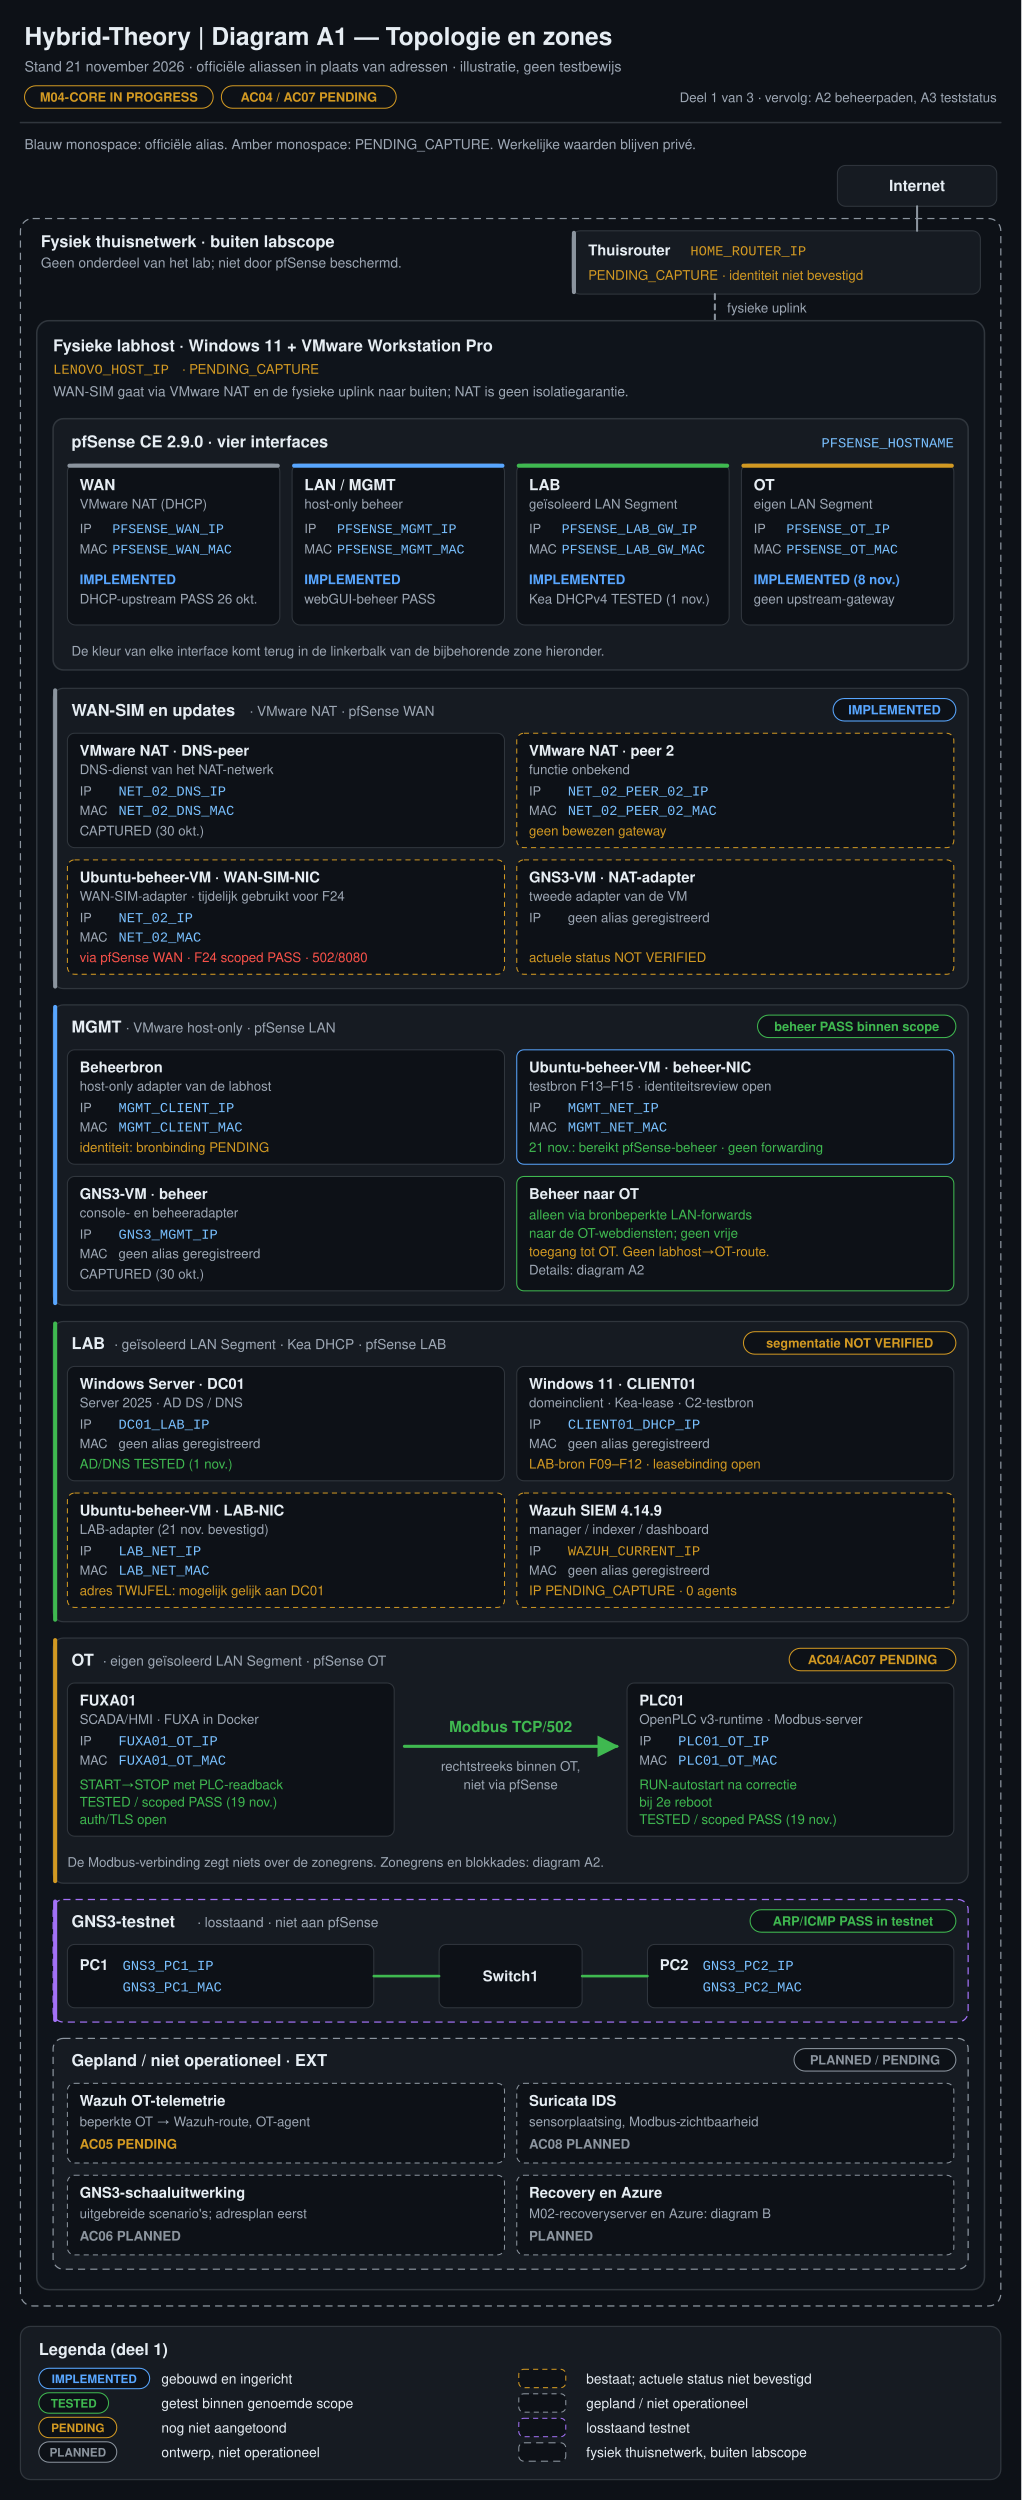
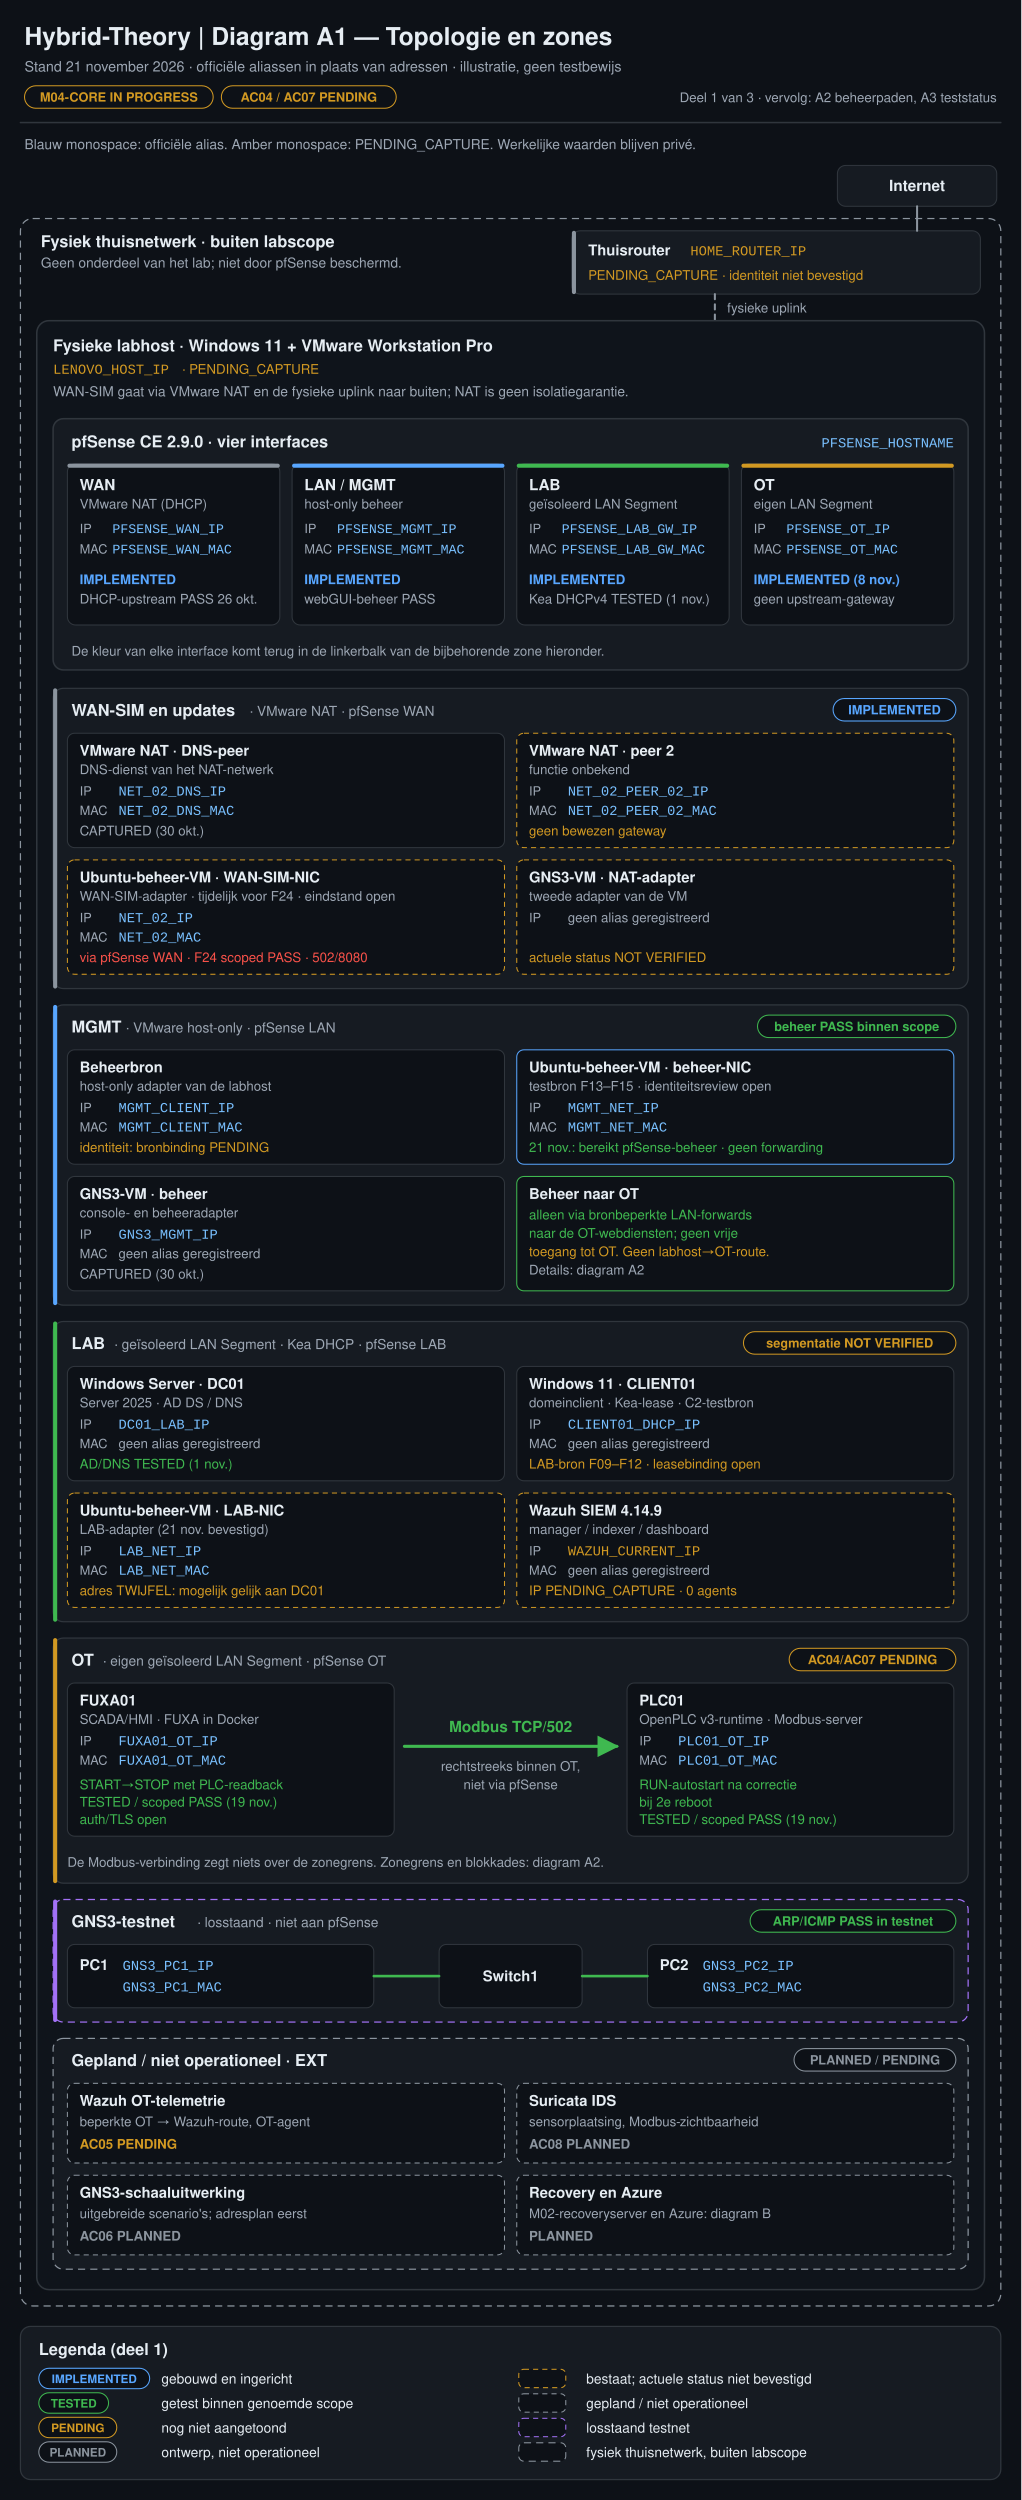
<svg xmlns="http://www.w3.org/2000/svg" width="1000" height="2448" viewBox="0 0 1000 2448" role="img" aria-labelledby="t d">
  <defs>
    <marker id="ah-g" viewBox="0 0 10 10" refX="9" refY="5" markerWidth="7" markerHeight="7" orient="auto-start-reverse">
      <path d="M0 0L10 5L0 10z" fill="#3fb950" />
    </marker>
    <marker id="ah-r" viewBox="0 0 10 10" refX="9" refY="5" markerWidth="7" markerHeight="7" orient="auto-start-reverse">
      <path d="M0 0L10 5L0 10z" fill="#f85149" />
    </marker>
    <marker id="ah-a" viewBox="0 0 10 10" refX="9" refY="5" markerWidth="7" markerHeight="7" orient="auto-start-reverse">
      <path d="M0 0L10 5L0 10z" fill="#d29922" />
    </marker>
    <marker id="ah-x" viewBox="0 0 10 10" refX="9" refY="5" markerWidth="7" markerHeight="7" orient="auto-start-reverse">
      <path d="M0 0L10 5L0 10z" fill="#8b949e" />
    </marker>
  </defs>
  <rect x="0" y="0" width="1000" height="2448" rx="0" fill="#0d1117" stroke="none" stroke-width="0" />
  <g id="kop">
    <text x="24" y="44" font-family="-apple-system,BlinkMacSystemFont,Segoe UI,Helvetica,Arial,sans-serif" font-size="24" font-weight="700" fill="#e6edf3" text-anchor="start">Hybrid-Theory  |  Diagram A1 — Topologie en zones</text>
    <text x="24" y="70" font-family="-apple-system,BlinkMacSystemFont,Segoe UI,Helvetica,Arial,sans-serif" font-size="14" font-weight="400" fill="#9da7b4" text-anchor="start">Stand 21 november 2026 · officiële aliassen in plaats van adressen · illustratie, geen testbewijs</text>
    <rect x="24" y="84" width="184.75" height="22" rx="11" fill="#0d1117" stroke="#d29922" stroke-width="1" />
    <text x="116.4" y="99.5" font-family="-apple-system,BlinkMacSystemFont,Segoe UI,Helvetica,Arial,sans-serif" font-size="12.5" font-weight="600" fill="#d29922" text-anchor="middle">M04-CORE IN PROGRESS</text>
    <rect x="216.75" y="84" width="171.25" height="22" rx="11" fill="#0d1117" stroke="#d29922" stroke-width="1" />
    <text x="302.4" y="99.5" font-family="-apple-system,BlinkMacSystemFont,Segoe UI,Helvetica,Arial,sans-serif" font-size="12.5" font-weight="600" fill="#d29922" text-anchor="middle">AC04 / AC07 PENDING</text>
    <text x="976" y="100" font-family="-apple-system,BlinkMacSystemFont,Segoe UI,Helvetica,Arial,sans-serif" font-size="13" font-weight="400" fill="#9da7b4" text-anchor="end">Deel 1 van 3 · vervolg: A2 beheerpaden, A3 teststatus</text>
    <path d="M20 120 L980 120" fill="none" stroke="#30363d" stroke-width="1.5" stroke-linecap="round" stroke-linejoin="round" />
  </g>
  <text x="24" y="146" font-family="-apple-system,BlinkMacSystemFont,Segoe UI,Helvetica,Arial,sans-serif" font-size="13.5" font-weight="400" fill="#9da7b4" text-anchor="start">Blauw monospace: officiële alias. Amber monospace: PENDING_CAPTURE. Werkelijke waarden blijven privé.</text>
  <rect x="820" y="162" width="156" height="40" rx="8" fill="#161b22" stroke="#30363d" stroke-width="1" />
  <text x="898" y="187" font-family="-apple-system,BlinkMacSystemFont,Segoe UI,Helvetica,Arial,sans-serif" font-size="15" font-weight="600" fill="#e6edf3" text-anchor="middle">Internet</text>
  <g id="thuisnetwerk">
    <text x="40" y="242" font-family="-apple-system,BlinkMacSystemFont,Segoe UI,Helvetica,Arial,sans-serif" font-size="16" font-weight="700" fill="#e6edf3" text-anchor="start">Fysiek thuisnetwerk · buiten labscope</text>
    <text x="40" y="262" font-family="-apple-system,BlinkMacSystemFont,Segoe UI,Helvetica,Arial,sans-serif" font-size="13.5" font-weight="400" fill="#9da7b4" text-anchor="start">Geen onderdeel van het lab; niet door pfSense beschermd.</text>
    <rect x="560" y="226" width="400" height="62" rx="8" fill="#161b22" stroke="#30363d" stroke-width="1" />
    <rect x="560" y="226" width="4" height="62" rx="2" fill="#8b949e" />
    <text x="576" y="250" font-family="-apple-system,BlinkMacSystemFont,Segoe UI,Helvetica,Arial,sans-serif" font-size="14.5" font-weight="700" fill="#e6edf3" text-anchor="start">Thuisrouter</text>
    <text x="676" y="250" font-family="ui-monospace,SFMono-Regular,Menlo,Consolas,Liberation Mono,monospace" font-size="13.5" font-weight="400" fill="#d29922" text-anchor="start">HOME_ROUTER_IP</text>
    <text x="576" y="274" font-family="-apple-system,BlinkMacSystemFont,Segoe UI,Helvetica,Arial,sans-serif" font-size="13" font-weight="400" fill="#d29922" text-anchor="start">PENDING_CAPTURE · identiteit niet bevestigd</text>
    <path d="M898 202 L898 226" fill="none" stroke="#8b949e" stroke-width="2" stroke-linecap="round" stroke-linejoin="round" />
  </g>
  <path d="M700 288 L700 314" fill="none" stroke="#8b949e" stroke-width="2" stroke-linecap="round" stroke-linejoin="round" stroke-dasharray="5 5" />
  <text x="712" y="306" font-family="-apple-system,BlinkMacSystemFont,Segoe UI,Helvetica,Arial,sans-serif" font-size="13" font-weight="400" fill="#9da7b4" text-anchor="start">fysieke uplink</text>
  <g id="thuisnetwerk-grens">
    <rect x="20" y="214" width="960" height="2044" rx="12" fill="none" stroke="#8b949e" stroke-width="1.2" stroke-dasharray="7 5" />
  </g>
  <g id="host">
    <rect x="36" y="314" width="928" height="1928" rx="12" fill="#0f141b" stroke="#30363d" stroke-width="1.5" />
    <text x="52" y="344" font-family="-apple-system,BlinkMacSystemFont,Segoe UI,Helvetica,Arial,sans-serif" font-size="16" font-weight="700" fill="#e6edf3" text-anchor="start">Fysieke labhost · Windows 11 + VMware Workstation Pro</text>
    <text x="52" y="366" font-family="ui-monospace,SFMono-Regular,Menlo,Consolas,Liberation Mono,monospace" font-size="13.5" font-weight="400" fill="#d29922" text-anchor="start">LENOVO_HOST_IP</text>
    <text x="178" y="366" font-family="-apple-system,BlinkMacSystemFont,Segoe UI,Helvetica,Arial,sans-serif" font-size="13" font-weight="400" fill="#d29922" text-anchor="start">· PENDING_CAPTURE</text>
    <text x="52" y="388" font-family="-apple-system,BlinkMacSystemFont,Segoe UI,Helvetica,Arial,sans-serif" font-size="13.5" font-weight="400" fill="#9da7b4" text-anchor="start">WAN-SIM gaat via VMware NAT en de fysieke uplink naar buiten; NAT is geen isolatiegarantie.</text>
  </g>
  <g id="pfsense">
    <rect x="52" y="410" width="896" height="246" rx="10" fill="#161b22" stroke="#30363d" stroke-width="1.5" />
    <text x="70" y="438" font-family="-apple-system,BlinkMacSystemFont,Segoe UI,Helvetica,Arial,sans-serif" font-size="16" font-weight="700" fill="#e6edf3" text-anchor="start">pfSense CE 2.9.0 · vier interfaces</text>
    <text x="934" y="438" font-family="ui-monospace,SFMono-Regular,Menlo,Consolas,Liberation Mono,monospace" font-size="13.5" font-weight="400" fill="#79c0ff" text-anchor="end">PFSENSE_HOSTNAME</text>
    <rect x="66.0" y="454" width="208.0" height="158" rx="8" fill="#0d1117" stroke="#30363d" stroke-width="1" />
    <rect x="66.0" y="454" width="208.0" height="4" rx="2" fill="#8b949e" />
    <text x="78.0" y="480" font-family="-apple-system,BlinkMacSystemFont,Segoe UI,Helvetica,Arial,sans-serif" font-size="15" font-weight="700" fill="#e6edf3" text-anchor="start">WAN</text>
    <text x="78.0" y="498" font-family="-apple-system,BlinkMacSystemFont,Segoe UI,Helvetica,Arial,sans-serif" font-size="13" font-weight="400" fill="#9da7b4" text-anchor="start">VMware NAT (DHCP)</text>
    <text x="78.0" y="522" font-family="-apple-system,BlinkMacSystemFont,Segoe UI,Helvetica,Arial,sans-serif" font-size="12.5" font-weight="400" fill="#9da7b4" text-anchor="start">IP</text>
    <text x="110.0" y="522" font-family="ui-monospace,SFMono-Regular,Menlo,Consolas,Liberation Mono,monospace" font-size="13" font-weight="400" fill="#79c0ff" text-anchor="start">PFSENSE_WAN_IP</text>
    <text x="78.0" y="542" font-family="-apple-system,BlinkMacSystemFont,Segoe UI,Helvetica,Arial,sans-serif" font-size="12.5" font-weight="400" fill="#9da7b4" text-anchor="start">MAC</text>
    <text x="110.0" y="542" font-family="ui-monospace,SFMono-Regular,Menlo,Consolas,Liberation Mono,monospace" font-size="13" font-weight="400" fill="#79c0ff" text-anchor="start">PFSENSE_WAN_MAC</text>
    <text x="78.0" y="572" font-family="-apple-system,BlinkMacSystemFont,Segoe UI,Helvetica,Arial,sans-serif" font-size="13" font-weight="600" fill="#58a6ff" text-anchor="start">IMPLEMENTED</text>
    <text x="78.0" y="591" font-family="-apple-system,BlinkMacSystemFont,Segoe UI,Helvetica,Arial,sans-serif" font-size="13" font-weight="400" fill="#9da7b4" text-anchor="start">DHCP-upstream PASS 26 okt.</text>
    <rect x="286.0" y="454" width="208.0" height="158" rx="8" fill="#0d1117" stroke="#30363d" stroke-width="1" />
    <rect x="286.0" y="454" width="208.0" height="4" rx="2" fill="#58a6ff" />
    <text x="298.0" y="480" font-family="-apple-system,BlinkMacSystemFont,Segoe UI,Helvetica,Arial,sans-serif" font-size="15" font-weight="700" fill="#e6edf3" text-anchor="start">LAN / MGMT</text>
    <text x="298.0" y="498" font-family="-apple-system,BlinkMacSystemFont,Segoe UI,Helvetica,Arial,sans-serif" font-size="13" font-weight="400" fill="#9da7b4" text-anchor="start">host-only beheer</text>
    <text x="298.0" y="522" font-family="-apple-system,BlinkMacSystemFont,Segoe UI,Helvetica,Arial,sans-serif" font-size="12.5" font-weight="400" fill="#9da7b4" text-anchor="start">IP</text>
    <text x="330.0" y="522" font-family="ui-monospace,SFMono-Regular,Menlo,Consolas,Liberation Mono,monospace" font-size="13" font-weight="400" fill="#79c0ff" text-anchor="start">PFSENSE_MGMT_IP</text>
    <text x="298.0" y="542" font-family="-apple-system,BlinkMacSystemFont,Segoe UI,Helvetica,Arial,sans-serif" font-size="12.5" font-weight="400" fill="#9da7b4" text-anchor="start">MAC</text>
    <text x="330.0" y="542" font-family="ui-monospace,SFMono-Regular,Menlo,Consolas,Liberation Mono,monospace" font-size="13" font-weight="400" fill="#79c0ff" text-anchor="start">PFSENSE_MGMT_MAC</text>
    <text x="298.0" y="572" font-family="-apple-system,BlinkMacSystemFont,Segoe UI,Helvetica,Arial,sans-serif" font-size="13" font-weight="600" fill="#58a6ff" text-anchor="start">IMPLEMENTED</text>
    <text x="298.0" y="591" font-family="-apple-system,BlinkMacSystemFont,Segoe UI,Helvetica,Arial,sans-serif" font-size="13" font-weight="400" fill="#9da7b4" text-anchor="start">webGUI-beheer PASS</text>
    <rect x="506.0" y="454" width="208.0" height="158" rx="8" fill="#0d1117" stroke="#30363d" stroke-width="1" />
    <rect x="506.0" y="454" width="208.0" height="4" rx="2" fill="#3fb950" />
    <text x="518.0" y="480" font-family="-apple-system,BlinkMacSystemFont,Segoe UI,Helvetica,Arial,sans-serif" font-size="15" font-weight="700" fill="#e6edf3" text-anchor="start">LAB</text>
    <text x="518.0" y="498" font-family="-apple-system,BlinkMacSystemFont,Segoe UI,Helvetica,Arial,sans-serif" font-size="13" font-weight="400" fill="#9da7b4" text-anchor="start">geïsoleerd LAN Segment</text>
    <text x="518.0" y="522" font-family="-apple-system,BlinkMacSystemFont,Segoe UI,Helvetica,Arial,sans-serif" font-size="12.5" font-weight="400" fill="#9da7b4" text-anchor="start">IP</text>
    <text x="550.0" y="522" font-family="ui-monospace,SFMono-Regular,Menlo,Consolas,Liberation Mono,monospace" font-size="13" font-weight="400" fill="#79c0ff" text-anchor="start">PFSENSE_LAB_GW_IP</text>
    <text x="518.0" y="542" font-family="-apple-system,BlinkMacSystemFont,Segoe UI,Helvetica,Arial,sans-serif" font-size="12.5" font-weight="400" fill="#9da7b4" text-anchor="start">MAC</text>
    <text x="550.0" y="542" font-family="ui-monospace,SFMono-Regular,Menlo,Consolas,Liberation Mono,monospace" font-size="13" font-weight="400" fill="#79c0ff" text-anchor="start">PFSENSE_LAB_GW_MAC</text>
    <text x="518.0" y="572" font-family="-apple-system,BlinkMacSystemFont,Segoe UI,Helvetica,Arial,sans-serif" font-size="13" font-weight="600" fill="#58a6ff" text-anchor="start">IMPLEMENTED</text>
    <text x="518.0" y="591" font-family="-apple-system,BlinkMacSystemFont,Segoe UI,Helvetica,Arial,sans-serif" font-size="13" font-weight="400" fill="#9da7b4" text-anchor="start">Kea DHCPv4 TESTED (1 nov.)</text>
    <rect x="726.0" y="454" width="208.0" height="158" rx="8" fill="#0d1117" stroke="#30363d" stroke-width="1" />
    <rect x="726.0" y="454" width="208.0" height="4" rx="2" fill="#d29922" />
    <text x="738.0" y="480" font-family="-apple-system,BlinkMacSystemFont,Segoe UI,Helvetica,Arial,sans-serif" font-size="15" font-weight="700" fill="#e6edf3" text-anchor="start">OT</text>
    <text x="738.0" y="498" font-family="-apple-system,BlinkMacSystemFont,Segoe UI,Helvetica,Arial,sans-serif" font-size="13" font-weight="400" fill="#9da7b4" text-anchor="start">eigen LAN Segment</text>
    <text x="738.0" y="522" font-family="-apple-system,BlinkMacSystemFont,Segoe UI,Helvetica,Arial,sans-serif" font-size="12.5" font-weight="400" fill="#9da7b4" text-anchor="start">IP</text>
    <text x="770.0" y="522" font-family="ui-monospace,SFMono-Regular,Menlo,Consolas,Liberation Mono,monospace" font-size="13" font-weight="400" fill="#79c0ff" text-anchor="start">PFSENSE_OT_IP</text>
    <text x="738.0" y="542" font-family="-apple-system,BlinkMacSystemFont,Segoe UI,Helvetica,Arial,sans-serif" font-size="12.5" font-weight="400" fill="#9da7b4" text-anchor="start">MAC</text>
    <text x="770.0" y="542" font-family="ui-monospace,SFMono-Regular,Menlo,Consolas,Liberation Mono,monospace" font-size="13" font-weight="400" fill="#79c0ff" text-anchor="start">PFSENSE_OT_MAC</text>
    <text x="738.0" y="572" font-family="-apple-system,BlinkMacSystemFont,Segoe UI,Helvetica,Arial,sans-serif" font-size="13" font-weight="600" fill="#58a6ff" text-anchor="start">IMPLEMENTED (8 nov.)</text>
    <text x="738.0" y="591" font-family="-apple-system,BlinkMacSystemFont,Segoe UI,Helvetica,Arial,sans-serif" font-size="13" font-weight="400" fill="#9da7b4" text-anchor="start">geen upstream-gateway</text>
    <text x="70" y="642" font-family="-apple-system,BlinkMacSystemFont,Segoe UI,Helvetica,Arial,sans-serif" font-size="13" font-weight="400" fill="#9da7b4" text-anchor="start">De kleur van elke interface komt terug in de linkerbalk van de bijbehorende zone hieronder.</text>
  </g>
  <g id="zone-wan">
    <rect x="52" y="674" width="896" height="294" rx="10" fill="#161b22" stroke="#30363d" stroke-width="1.2" />
    <rect x="52" y="674" width="4" height="294" rx="2" fill="#8b949e" />
    <text x="70" y="701" font-family="-apple-system,BlinkMacSystemFont,Segoe UI,Helvetica,Arial,sans-serif" font-size="16" font-weight="700" fill="#e6edf3" text-anchor="start">WAN-SIM en updates</text>
    <text x="244.1" y="701" font-family="-apple-system,BlinkMacSystemFont,Segoe UI,Helvetica,Arial,sans-serif" font-size="13.5" font-weight="400" fill="#9da7b4" text-anchor="start">· VMware NAT · pfSense WAN</text>
    <rect x="815.75" y="684" width="120.25" height="22" rx="11" fill="#0d1117" stroke="#58a6ff" stroke-width="1" />
    <text x="875.9" y="699.5" font-family="-apple-system,BlinkMacSystemFont,Segoe UI,Helvetica,Arial,sans-serif" font-size="12.5" font-weight="600" fill="#58a6ff" text-anchor="middle">IMPLEMENTED</text>
    <rect x="66" y="718" width="428.0" height="112" rx="7" fill="#0d1117" stroke="#30363d" stroke-width="1" />
    <text x="78" y="740" font-family="-apple-system,BlinkMacSystemFont,Segoe UI,Helvetica,Arial,sans-serif" font-size="14.5" font-weight="700" fill="#e6edf3" text-anchor="start">VMware NAT · DNS-peer</text>
    <text x="78" y="758" font-family="-apple-system,BlinkMacSystemFont,Segoe UI,Helvetica,Arial,sans-serif" font-size="13" font-weight="400" fill="#9da7b4" text-anchor="start">DNS-dienst van het NAT-netwerk</text>
    <text x="78" y="779" font-family="-apple-system,BlinkMacSystemFont,Segoe UI,Helvetica,Arial,sans-serif" font-size="12.5" font-weight="400" fill="#9da7b4" text-anchor="start">IP</text>
    <text x="116" y="779" font-family="ui-monospace,SFMono-Regular,Menlo,Consolas,Liberation Mono,monospace" font-size="13.5" font-weight="400" fill="#79c0ff" text-anchor="start">NET_02_DNS_IP</text>
    <text x="78" y="798" font-family="-apple-system,BlinkMacSystemFont,Segoe UI,Helvetica,Arial,sans-serif" font-size="12.5" font-weight="400" fill="#9da7b4" text-anchor="start">MAC</text>
    <text x="116" y="798" font-family="ui-monospace,SFMono-Regular,Menlo,Consolas,Liberation Mono,monospace" font-size="13.5" font-weight="400" fill="#79c0ff" text-anchor="start">NET_02_DNS_MAC</text>
    <text x="78" y="818" font-family="-apple-system,BlinkMacSystemFont,Segoe UI,Helvetica,Arial,sans-serif" font-size="13" font-weight="400" fill="#9da7b4" text-anchor="start">CAPTURED (30 okt.)</text>
    <rect x="506.0" y="718" width="428.0" height="112" rx="7" fill="#0d1117" stroke="#d29922" stroke-width="1" stroke-dasharray="5 4" />
    <text x="518.0" y="740" font-family="-apple-system,BlinkMacSystemFont,Segoe UI,Helvetica,Arial,sans-serif" font-size="14.5" font-weight="700" fill="#e6edf3" text-anchor="start">VMware NAT · peer 2</text>
    <text x="518.0" y="758" font-family="-apple-system,BlinkMacSystemFont,Segoe UI,Helvetica,Arial,sans-serif" font-size="13" font-weight="400" fill="#9da7b4" text-anchor="start">functie onbekend</text>
    <text x="518.0" y="779" font-family="-apple-system,BlinkMacSystemFont,Segoe UI,Helvetica,Arial,sans-serif" font-size="12.5" font-weight="400" fill="#9da7b4" text-anchor="start">IP</text>
    <text x="556.0" y="779" font-family="ui-monospace,SFMono-Regular,Menlo,Consolas,Liberation Mono,monospace" font-size="13.5" font-weight="400" fill="#79c0ff" text-anchor="start">NET_02_PEER_02_IP</text>
    <text x="518.0" y="798" font-family="-apple-system,BlinkMacSystemFont,Segoe UI,Helvetica,Arial,sans-serif" font-size="12.5" font-weight="400" fill="#9da7b4" text-anchor="start">MAC</text>
    <text x="556.0" y="798" font-family="ui-monospace,SFMono-Regular,Menlo,Consolas,Liberation Mono,monospace" font-size="13.5" font-weight="400" fill="#79c0ff" text-anchor="start">NET_02_PEER_02_MAC</text>
    <text x="518.0" y="818" font-family="-apple-system,BlinkMacSystemFont,Segoe UI,Helvetica,Arial,sans-serif" font-size="13" font-weight="400" fill="#d29922" text-anchor="start">geen bewezen gateway</text>
    <rect x="66" y="842" width="428.0" height="112" rx="7" fill="#0d1117" stroke="#d29922" stroke-width="1" stroke-dasharray="5 4" />
    <text x="78" y="864" font-family="-apple-system,BlinkMacSystemFont,Segoe UI,Helvetica,Arial,sans-serif" font-size="14.5" font-weight="700" fill="#e6edf3" text-anchor="start">Ubuntu-beheer-VM · WAN-SIM-NIC</text>
-     <text x="78" y="882" font-family="-apple-system,BlinkMacSystemFont,Segoe UI,Helvetica,Arial,sans-serif" font-size="13" font-weight="400" fill="#9da7b4" text-anchor="start">WAN-SIM-adapter · tijdelijk gebruikt voor F24</text>
+     <text x="78" y="882" font-family="-apple-system,BlinkMacSystemFont,Segoe UI,Helvetica,Arial,sans-serif" font-size="13" font-weight="400" fill="#9da7b4" text-anchor="start">WAN-SIM-adapter · tijdelijk voor F24 · eindstand open</text>
    <text x="78" y="903" font-family="-apple-system,BlinkMacSystemFont,Segoe UI,Helvetica,Arial,sans-serif" font-size="12.5" font-weight="400" fill="#9da7b4" text-anchor="start">IP</text>
    <text x="116" y="903" font-family="ui-monospace,SFMono-Regular,Menlo,Consolas,Liberation Mono,monospace" font-size="13.5" font-weight="400" fill="#79c0ff" text-anchor="start">NET_02_IP</text>
    <text x="78" y="922" font-family="-apple-system,BlinkMacSystemFont,Segoe UI,Helvetica,Arial,sans-serif" font-size="12.5" font-weight="400" fill="#9da7b4" text-anchor="start">MAC</text>
    <text x="116" y="922" font-family="ui-monospace,SFMono-Regular,Menlo,Consolas,Liberation Mono,monospace" font-size="13.5" font-weight="400" fill="#79c0ff" text-anchor="start">NET_02_MAC</text>
    <text x="78" y="942" font-family="-apple-system,BlinkMacSystemFont,Segoe UI,Helvetica,Arial,sans-serif" font-size="13" font-weight="400" fill="#f85149" text-anchor="start">via pfSense WAN · F24 scoped PASS · 502/8080</text>
    <rect x="506.0" y="842" width="428.0" height="112" rx="7" fill="#0d1117" stroke="#d29922" stroke-width="1" stroke-dasharray="5 4" />
    <text x="518.0" y="864" font-family="-apple-system,BlinkMacSystemFont,Segoe UI,Helvetica,Arial,sans-serif" font-size="14.5" font-weight="700" fill="#e6edf3" text-anchor="start">GNS3-VM · NAT-adapter</text>
    <text x="518.0" y="882" font-family="-apple-system,BlinkMacSystemFont,Segoe UI,Helvetica,Arial,sans-serif" font-size="13" font-weight="400" fill="#9da7b4" text-anchor="start">tweede adapter van de VM</text>
    <text x="518.0" y="903" font-family="-apple-system,BlinkMacSystemFont,Segoe UI,Helvetica,Arial,sans-serif" font-size="12.5" font-weight="400" fill="#9da7b4" text-anchor="start">IP</text>
    <text x="556.0" y="903" font-family="-apple-system,BlinkMacSystemFont,Segoe UI,Helvetica,Arial,sans-serif" font-size="13" font-weight="400" fill="#9da7b4" text-anchor="start">geen alias geregistreerd</text>
    <text x="518.0" y="942" font-family="-apple-system,BlinkMacSystemFont,Segoe UI,Helvetica,Arial,sans-serif" font-size="13" font-weight="400" fill="#d29922" text-anchor="start">actuele status NOT VERIFIED</text>
  </g>
  <g id="zone-mgmt">
    <rect x="52" y="984" width="896" height="294" rx="10" fill="#161b22" stroke="#30363d" stroke-width="1.2" />
    <rect x="52" y="984" width="4" height="294" rx="2" fill="#58a6ff" />
    <text x="70" y="1011" font-family="-apple-system,BlinkMacSystemFont,Segoe UI,Helvetica,Arial,sans-serif" font-size="16" font-weight="700" fill="#e6edf3" text-anchor="start">MGMT</text>
    <text x="122.8" y="1011" font-family="-apple-system,BlinkMacSystemFont,Segoe UI,Helvetica,Arial,sans-serif" font-size="13.5" font-weight="400" fill="#9da7b4" text-anchor="start">· VMware host-only · pfSense LAN</text>
    <rect x="741.75" y="994" width="194.25" height="22" rx="11" fill="#0d1117" stroke="#3fb950" stroke-width="1" />
    <text x="838.9" y="1009.5" font-family="-apple-system,BlinkMacSystemFont,Segoe UI,Helvetica,Arial,sans-serif" font-size="12.5" font-weight="600" fill="#3fb950" text-anchor="middle">beheer PASS binnen scope</text>
    <rect x="66" y="1028" width="428.0" height="112" rx="7" fill="#0d1117" stroke="#30363d" stroke-width="1" />
    <text x="78" y="1050" font-family="-apple-system,BlinkMacSystemFont,Segoe UI,Helvetica,Arial,sans-serif" font-size="14.5" font-weight="700" fill="#e6edf3" text-anchor="start">Beheerbron</text>
    <text x="78" y="1068" font-family="-apple-system,BlinkMacSystemFont,Segoe UI,Helvetica,Arial,sans-serif" font-size="13" font-weight="400" fill="#9da7b4" text-anchor="start">host-only adapter van de labhost</text>
    <text x="78" y="1089" font-family="-apple-system,BlinkMacSystemFont,Segoe UI,Helvetica,Arial,sans-serif" font-size="12.5" font-weight="400" fill="#9da7b4" text-anchor="start">IP</text>
    <text x="116" y="1089" font-family="ui-monospace,SFMono-Regular,Menlo,Consolas,Liberation Mono,monospace" font-size="13.5" font-weight="400" fill="#79c0ff" text-anchor="start">MGMT_CLIENT_IP</text>
    <text x="78" y="1108" font-family="-apple-system,BlinkMacSystemFont,Segoe UI,Helvetica,Arial,sans-serif" font-size="12.5" font-weight="400" fill="#9da7b4" text-anchor="start">MAC</text>
    <text x="116" y="1108" font-family="ui-monospace,SFMono-Regular,Menlo,Consolas,Liberation Mono,monospace" font-size="13.5" font-weight="400" fill="#79c0ff" text-anchor="start">MGMT_CLIENT_MAC</text>
    <text x="78" y="1128" font-family="-apple-system,BlinkMacSystemFont,Segoe UI,Helvetica,Arial,sans-serif" font-size="13" font-weight="400" fill="#d29922" text-anchor="start">identiteit: bronbinding PENDING</text>
    <rect x="506.0" y="1028" width="428.0" height="112" rx="7" fill="#0d1117" stroke="#58a6ff" stroke-width="1" />
    <text x="518.0" y="1050" font-family="-apple-system,BlinkMacSystemFont,Segoe UI,Helvetica,Arial,sans-serif" font-size="14.5" font-weight="700" fill="#e6edf3" text-anchor="start">Ubuntu-beheer-VM · beheer-NIC</text>
    <text x="518.0" y="1068" font-family="-apple-system,BlinkMacSystemFont,Segoe UI,Helvetica,Arial,sans-serif" font-size="13" font-weight="400" fill="#9da7b4" text-anchor="start">testbron F13–F15 · identiteitsreview open</text>
    <text x="518.0" y="1089" font-family="-apple-system,BlinkMacSystemFont,Segoe UI,Helvetica,Arial,sans-serif" font-size="12.5" font-weight="400" fill="#9da7b4" text-anchor="start">IP</text>
    <text x="556.0" y="1089" font-family="ui-monospace,SFMono-Regular,Menlo,Consolas,Liberation Mono,monospace" font-size="13.5" font-weight="400" fill="#79c0ff" text-anchor="start">MGMT_NET_IP</text>
    <text x="518.0" y="1108" font-family="-apple-system,BlinkMacSystemFont,Segoe UI,Helvetica,Arial,sans-serif" font-size="12.5" font-weight="400" fill="#9da7b4" text-anchor="start">MAC</text>
    <text x="556.0" y="1108" font-family="ui-monospace,SFMono-Regular,Menlo,Consolas,Liberation Mono,monospace" font-size="13.5" font-weight="400" fill="#79c0ff" text-anchor="start">MGMT_NET_MAC</text>
    <text x="518.0" y="1128" font-family="-apple-system,BlinkMacSystemFont,Segoe UI,Helvetica,Arial,sans-serif" font-size="13" font-weight="400" fill="#3fb950" text-anchor="start">21 nov.: bereikt pfSense-beheer · geen forwarding</text>
    <rect x="66" y="1152" width="428.0" height="112" rx="7" fill="#0d1117" stroke="#30363d" stroke-width="1" />
    <text x="78" y="1174" font-family="-apple-system,BlinkMacSystemFont,Segoe UI,Helvetica,Arial,sans-serif" font-size="14.5" font-weight="700" fill="#e6edf3" text-anchor="start">GNS3-VM · beheer</text>
    <text x="78" y="1192" font-family="-apple-system,BlinkMacSystemFont,Segoe UI,Helvetica,Arial,sans-serif" font-size="13" font-weight="400" fill="#9da7b4" text-anchor="start">console- en beheeradapter</text>
    <text x="78" y="1213" font-family="-apple-system,BlinkMacSystemFont,Segoe UI,Helvetica,Arial,sans-serif" font-size="12.5" font-weight="400" fill="#9da7b4" text-anchor="start">IP</text>
    <text x="116" y="1213" font-family="ui-monospace,SFMono-Regular,Menlo,Consolas,Liberation Mono,monospace" font-size="13.5" font-weight="400" fill="#79c0ff" text-anchor="start">GNS3_MGMT_IP</text>
    <text x="78" y="1232" font-family="-apple-system,BlinkMacSystemFont,Segoe UI,Helvetica,Arial,sans-serif" font-size="12.5" font-weight="400" fill="#9da7b4" text-anchor="start">MAC</text>
    <text x="116" y="1232" font-family="-apple-system,BlinkMacSystemFont,Segoe UI,Helvetica,Arial,sans-serif" font-size="13" font-weight="400" fill="#9da7b4" text-anchor="start">geen alias geregistreerd</text>
    <text x="78" y="1252" font-family="-apple-system,BlinkMacSystemFont,Segoe UI,Helvetica,Arial,sans-serif" font-size="13" font-weight="400" fill="#9da7b4" text-anchor="start">CAPTURED (30 okt.)</text>
    <rect x="506.0" y="1152" width="428.0" height="112" rx="7" fill="#0d1117" stroke="#3fb950" stroke-width="1" />
    <text x="518.0" y="1174" font-family="-apple-system,BlinkMacSystemFont,Segoe UI,Helvetica,Arial,sans-serif" font-size="14.5" font-weight="700" fill="#e6edf3" text-anchor="start">Beheer naar OT</text>
    <text x="518.0" y="1194" font-family="-apple-system,BlinkMacSystemFont,Segoe UI,Helvetica,Arial,sans-serif" font-size="13" font-weight="400" fill="#3fb950" text-anchor="start">alleen via bronbeperkte LAN-forwards</text>
    <text x="518.0" y="1212" font-family="-apple-system,BlinkMacSystemFont,Segoe UI,Helvetica,Arial,sans-serif" font-size="13" font-weight="400" fill="#3fb950" text-anchor="start">naar de OT-webdiensten; geen vrije</text>
    <text x="518.0" y="1230" font-family="-apple-system,BlinkMacSystemFont,Segoe UI,Helvetica,Arial,sans-serif" font-size="13" font-weight="400" fill="#d29922" text-anchor="start">toegang tot OT. Geen labhost→OT-route.</text>
    <text x="518.0" y="1248" font-family="-apple-system,BlinkMacSystemFont,Segoe UI,Helvetica,Arial,sans-serif" font-size="13" font-weight="400" fill="#9da7b4" text-anchor="start">Details: diagram A2</text>
  </g>
  <g id="zone-lab">
    <rect x="52" y="1294" width="896" height="294" rx="10" fill="#161b22" stroke="#30363d" stroke-width="1.2" />
    <rect x="52" y="1294" width="4" height="294" rx="2" fill="#3fb950" />
    <text x="70" y="1321" font-family="-apple-system,BlinkMacSystemFont,Segoe UI,Helvetica,Arial,sans-serif" font-size="16" font-weight="700" fill="#e6edf3" text-anchor="start">LAB</text>
    <text x="111.6" y="1321" font-family="-apple-system,BlinkMacSystemFont,Segoe UI,Helvetica,Arial,sans-serif" font-size="13.5" font-weight="400" fill="#9da7b4" text-anchor="start">· geïsoleerd LAN Segment · Kea DHCP · pfSense LAB</text>
    <rect x="728" y="1304" width="208" height="22" rx="11" fill="#0d1117" stroke="#d29922" stroke-width="1" />
    <text x="832.0" y="1319.5" font-family="-apple-system,BlinkMacSystemFont,Segoe UI,Helvetica,Arial,sans-serif" font-size="12.5" font-weight="600" fill="#d29922" text-anchor="middle">segmentatie NOT VERIFIED</text>
    <rect x="66" y="1338" width="428.0" height="112" rx="7" fill="#0d1117" stroke="#30363d" stroke-width="1" />
    <text x="78" y="1360" font-family="-apple-system,BlinkMacSystemFont,Segoe UI,Helvetica,Arial,sans-serif" font-size="14.5" font-weight="700" fill="#e6edf3" text-anchor="start">Windows Server · DC01</text>
    <text x="78" y="1378" font-family="-apple-system,BlinkMacSystemFont,Segoe UI,Helvetica,Arial,sans-serif" font-size="13" font-weight="400" fill="#9da7b4" text-anchor="start">Server 2025 · AD DS / DNS</text>
    <text x="78" y="1399" font-family="-apple-system,BlinkMacSystemFont,Segoe UI,Helvetica,Arial,sans-serif" font-size="12.5" font-weight="400" fill="#9da7b4" text-anchor="start">IP</text>
    <text x="116" y="1399" font-family="ui-monospace,SFMono-Regular,Menlo,Consolas,Liberation Mono,monospace" font-size="13.5" font-weight="400" fill="#79c0ff" text-anchor="start">DC01_LAB_IP</text>
    <text x="78" y="1418" font-family="-apple-system,BlinkMacSystemFont,Segoe UI,Helvetica,Arial,sans-serif" font-size="12.5" font-weight="400" fill="#9da7b4" text-anchor="start">MAC</text>
    <text x="116" y="1418" font-family="-apple-system,BlinkMacSystemFont,Segoe UI,Helvetica,Arial,sans-serif" font-size="13" font-weight="400" fill="#9da7b4" text-anchor="start">geen alias geregistreerd</text>
    <text x="78" y="1438" font-family="-apple-system,BlinkMacSystemFont,Segoe UI,Helvetica,Arial,sans-serif" font-size="13" font-weight="400" fill="#3fb950" text-anchor="start">AD/DNS TESTED (1 nov.)</text>
    <rect x="506.0" y="1338" width="428.0" height="112" rx="7" fill="#0d1117" stroke="#30363d" stroke-width="1" />
    <text x="518.0" y="1360" font-family="-apple-system,BlinkMacSystemFont,Segoe UI,Helvetica,Arial,sans-serif" font-size="14.5" font-weight="700" fill="#e6edf3" text-anchor="start">Windows 11 · CLIENT01</text>
    <text x="518.0" y="1378" font-family="-apple-system,BlinkMacSystemFont,Segoe UI,Helvetica,Arial,sans-serif" font-size="13" font-weight="400" fill="#9da7b4" text-anchor="start">domeinclient · Kea-lease · C2-testbron</text>
    <text x="518.0" y="1399" font-family="-apple-system,BlinkMacSystemFont,Segoe UI,Helvetica,Arial,sans-serif" font-size="12.5" font-weight="400" fill="#9da7b4" text-anchor="start">IP</text>
    <text x="556.0" y="1399" font-family="ui-monospace,SFMono-Regular,Menlo,Consolas,Liberation Mono,monospace" font-size="13.5" font-weight="400" fill="#79c0ff" text-anchor="start">CLIENT01_DHCP_IP</text>
    <text x="518.0" y="1418" font-family="-apple-system,BlinkMacSystemFont,Segoe UI,Helvetica,Arial,sans-serif" font-size="12.5" font-weight="400" fill="#9da7b4" text-anchor="start">MAC</text>
    <text x="556.0" y="1418" font-family="-apple-system,BlinkMacSystemFont,Segoe UI,Helvetica,Arial,sans-serif" font-size="13" font-weight="400" fill="#9da7b4" text-anchor="start">geen alias geregistreerd</text>
    <text x="518.0" y="1438" font-family="-apple-system,BlinkMacSystemFont,Segoe UI,Helvetica,Arial,sans-serif" font-size="13" font-weight="400" fill="#d29922" text-anchor="start">LAB-bron F09–F12 · leasebinding open</text>
    <rect x="66" y="1462" width="428.0" height="112" rx="7" fill="#0d1117" stroke="#d29922" stroke-width="1" stroke-dasharray="5 4" />
    <text x="78" y="1484" font-family="-apple-system,BlinkMacSystemFont,Segoe UI,Helvetica,Arial,sans-serif" font-size="14.5" font-weight="700" fill="#e6edf3" text-anchor="start">Ubuntu-beheer-VM · LAB-NIC</text>
    <text x="78" y="1502" font-family="-apple-system,BlinkMacSystemFont,Segoe UI,Helvetica,Arial,sans-serif" font-size="13" font-weight="400" fill="#9da7b4" text-anchor="start">LAB-adapter (21 nov. bevestigd)</text>
    <text x="78" y="1523" font-family="-apple-system,BlinkMacSystemFont,Segoe UI,Helvetica,Arial,sans-serif" font-size="12.5" font-weight="400" fill="#9da7b4" text-anchor="start">IP</text>
    <text x="116" y="1523" font-family="ui-monospace,SFMono-Regular,Menlo,Consolas,Liberation Mono,monospace" font-size="13.5" font-weight="400" fill="#79c0ff" text-anchor="start">LAB_NET_IP</text>
    <text x="78" y="1542" font-family="-apple-system,BlinkMacSystemFont,Segoe UI,Helvetica,Arial,sans-serif" font-size="12.5" font-weight="400" fill="#9da7b4" text-anchor="start">MAC</text>
    <text x="116" y="1542" font-family="ui-monospace,SFMono-Regular,Menlo,Consolas,Liberation Mono,monospace" font-size="13.5" font-weight="400" fill="#79c0ff" text-anchor="start">LAB_NET_MAC</text>
    <text x="78" y="1562" font-family="-apple-system,BlinkMacSystemFont,Segoe UI,Helvetica,Arial,sans-serif" font-size="13" font-weight="400" fill="#d29922" text-anchor="start">adres TWIJFEL: mogelijk gelijk aan DC01</text>
    <rect x="506.0" y="1462" width="428.0" height="112" rx="7" fill="#0d1117" stroke="#d29922" stroke-width="1" stroke-dasharray="5 4" />
    <text x="518.0" y="1484" font-family="-apple-system,BlinkMacSystemFont,Segoe UI,Helvetica,Arial,sans-serif" font-size="14.5" font-weight="700" fill="#e6edf3" text-anchor="start">Wazuh SIEM 4.14.9</text>
    <text x="518.0" y="1502" font-family="-apple-system,BlinkMacSystemFont,Segoe UI,Helvetica,Arial,sans-serif" font-size="13" font-weight="400" fill="#9da7b4" text-anchor="start">manager / indexer / dashboard</text>
    <text x="518.0" y="1523" font-family="-apple-system,BlinkMacSystemFont,Segoe UI,Helvetica,Arial,sans-serif" font-size="12.5" font-weight="400" fill="#9da7b4" text-anchor="start">IP</text>
    <text x="556.0" y="1523" font-family="ui-monospace,SFMono-Regular,Menlo,Consolas,Liberation Mono,monospace" font-size="13.5" font-weight="400" fill="#d29922" text-anchor="start">WAZUH_CURRENT_IP</text>
    <text x="518.0" y="1542" font-family="-apple-system,BlinkMacSystemFont,Segoe UI,Helvetica,Arial,sans-serif" font-size="12.5" font-weight="400" fill="#9da7b4" text-anchor="start">MAC</text>
    <text x="556.0" y="1542" font-family="-apple-system,BlinkMacSystemFont,Segoe UI,Helvetica,Arial,sans-serif" font-size="13" font-weight="400" fill="#9da7b4" text-anchor="start">geen alias geregistreerd</text>
    <text x="518.0" y="1562" font-family="-apple-system,BlinkMacSystemFont,Segoe UI,Helvetica,Arial,sans-serif" font-size="13" font-weight="400" fill="#d29922" text-anchor="start">IP PENDING_CAPTURE · 0 agents</text>
  </g>
  <g id="zone-ot">
    <rect x="52" y="1604" width="896" height="240" rx="10" fill="#161b22" stroke="#30363d" stroke-width="1.2" />
    <rect x="52" y="1604" width="4" height="240" rx="2" fill="#d29922" />
    <text x="70" y="1631" font-family="-apple-system,BlinkMacSystemFont,Segoe UI,Helvetica,Arial,sans-serif" font-size="16" font-weight="700" fill="#e6edf3" text-anchor="start">OT</text>
    <text x="100.4" y="1631" font-family="-apple-system,BlinkMacSystemFont,Segoe UI,Helvetica,Arial,sans-serif" font-size="13.5" font-weight="400" fill="#9da7b4" text-anchor="start">· eigen geïsoleerd LAN Segment · pfSense OT</text>
    <rect x="772.75" y="1614" width="163.25" height="22" rx="11" fill="#0d1117" stroke="#d29922" stroke-width="1" />
    <text x="854.4" y="1629.5" font-family="-apple-system,BlinkMacSystemFont,Segoe UI,Helvetica,Arial,sans-serif" font-size="12.5" font-weight="600" fill="#d29922" text-anchor="middle">AC04/AC07 PENDING</text>
    <rect x="66" y="1648" width="320" height="150" rx="7" fill="#0d1117" stroke="#30363d" stroke-width="1" />
    <text x="78" y="1670" font-family="-apple-system,BlinkMacSystemFont,Segoe UI,Helvetica,Arial,sans-serif" font-size="14.5" font-weight="700" fill="#e6edf3" text-anchor="start">FUXA01</text>
    <text x="78" y="1688" font-family="-apple-system,BlinkMacSystemFont,Segoe UI,Helvetica,Arial,sans-serif" font-size="13" font-weight="400" fill="#9da7b4" text-anchor="start">SCADA/HMI · FUXA in Docker</text>
    <text x="78" y="1709" font-family="-apple-system,BlinkMacSystemFont,Segoe UI,Helvetica,Arial,sans-serif" font-size="12.5" font-weight="400" fill="#9da7b4" text-anchor="start">IP</text>
    <text x="116" y="1709" font-family="ui-monospace,SFMono-Regular,Menlo,Consolas,Liberation Mono,monospace" font-size="13.5" font-weight="400" fill="#79c0ff" text-anchor="start">FUXA01_OT_IP</text>
    <text x="78" y="1728" font-family="-apple-system,BlinkMacSystemFont,Segoe UI,Helvetica,Arial,sans-serif" font-size="12.5" font-weight="400" fill="#9da7b4" text-anchor="start">MAC</text>
    <text x="116" y="1728" font-family="ui-monospace,SFMono-Regular,Menlo,Consolas,Liberation Mono,monospace" font-size="13.5" font-weight="400" fill="#79c0ff" text-anchor="start">FUXA01_OT_MAC</text>
    <text x="78" y="1752" font-family="-apple-system,BlinkMacSystemFont,Segoe UI,Helvetica,Arial,sans-serif" font-size="13" font-weight="400" fill="#3fb950" text-anchor="start">START→STOP met PLC-readback</text>
    <text x="78" y="1769" font-family="-apple-system,BlinkMacSystemFont,Segoe UI,Helvetica,Arial,sans-serif" font-size="13" font-weight="400" fill="#3fb950" text-anchor="start">TESTED / scoped PASS (19 nov.)</text>
    <text x="78" y="1786" font-family="-apple-system,BlinkMacSystemFont,Segoe UI,Helvetica,Arial,sans-serif" font-size="13" font-weight="400" fill="#3fb950" text-anchor="start">auth/TLS open</text>
    <rect x="614" y="1648" width="320" height="150" rx="7" fill="#0d1117" stroke="#30363d" stroke-width="1" />
    <text x="626" y="1670" font-family="-apple-system,BlinkMacSystemFont,Segoe UI,Helvetica,Arial,sans-serif" font-size="14.5" font-weight="700" fill="#e6edf3" text-anchor="start">PLC01</text>
    <text x="626" y="1688" font-family="-apple-system,BlinkMacSystemFont,Segoe UI,Helvetica,Arial,sans-serif" font-size="13" font-weight="400" fill="#9da7b4" text-anchor="start">OpenPLC v3-runtime · Modbus-server</text>
    <text x="626" y="1709" font-family="-apple-system,BlinkMacSystemFont,Segoe UI,Helvetica,Arial,sans-serif" font-size="12.5" font-weight="400" fill="#9da7b4" text-anchor="start">IP</text>
    <text x="664" y="1709" font-family="ui-monospace,SFMono-Regular,Menlo,Consolas,Liberation Mono,monospace" font-size="13.5" font-weight="400" fill="#79c0ff" text-anchor="start">PLC01_OT_IP</text>
    <text x="626" y="1728" font-family="-apple-system,BlinkMacSystemFont,Segoe UI,Helvetica,Arial,sans-serif" font-size="12.5" font-weight="400" fill="#9da7b4" text-anchor="start">MAC</text>
    <text x="664" y="1728" font-family="ui-monospace,SFMono-Regular,Menlo,Consolas,Liberation Mono,monospace" font-size="13.5" font-weight="400" fill="#79c0ff" text-anchor="start">PLC01_OT_MAC</text>
    <text x="626" y="1752" font-family="-apple-system,BlinkMacSystemFont,Segoe UI,Helvetica,Arial,sans-serif" font-size="13" font-weight="400" fill="#3fb950" text-anchor="start">RUN-autostart na correctie</text>
    <text x="626" y="1769" font-family="-apple-system,BlinkMacSystemFont,Segoe UI,Helvetica,Arial,sans-serif" font-size="13" font-weight="400" fill="#3fb950" text-anchor="start">bij 2e reboot</text>
    <text x="626" y="1786" font-family="-apple-system,BlinkMacSystemFont,Segoe UI,Helvetica,Arial,sans-serif" font-size="13" font-weight="400" fill="#3fb950" text-anchor="start">TESTED / scoped PASS (19 nov.)</text>
    <path d="M396 1710 L604 1710" fill="none" stroke="#3fb950" stroke-width="3" stroke-linecap="round" stroke-linejoin="round" marker-end="url(#ah-g)" />
    <text x="500.0" y="1696" font-family="-apple-system,BlinkMacSystemFont,Segoe UI,Helvetica,Arial,sans-serif" font-size="15" font-weight="700" fill="#3fb950" text-anchor="middle">Modbus TCP/502</text>
    <text x="500.0" y="1734" font-family="-apple-system,BlinkMacSystemFont,Segoe UI,Helvetica,Arial,sans-serif" font-size="13" font-weight="400" fill="#9da7b4" text-anchor="middle">rechtstreeks binnen OT,</text>
    <text x="500.0" y="1752" font-family="-apple-system,BlinkMacSystemFont,Segoe UI,Helvetica,Arial,sans-serif" font-size="13" font-weight="400" fill="#9da7b4" text-anchor="middle">niet via pfSense</text>
    <text x="66" y="1828" font-family="-apple-system,BlinkMacSystemFont,Segoe UI,Helvetica,Arial,sans-serif" font-size="13" font-weight="400" fill="#9da7b4" text-anchor="start">De Modbus-verbinding zegt niets over de zonegrens. Zonegrens en blokkades: diagram A2.</text>
  </g>
  <g id="zone-gns3">
    <rect x="52" y="1860" width="896" height="120" rx="10" fill="#161b22" stroke="#a371f7" stroke-width="1.2" stroke-dasharray="7 5" />
    <rect x="52" y="1860" width="4" height="120" rx="2" fill="#a371f7" />
    <text x="70" y="1887" font-family="-apple-system,BlinkMacSystemFont,Segoe UI,Helvetica,Arial,sans-serif" font-size="16" font-weight="700" fill="#e6edf3" text-anchor="start">GNS3-testnet</text>
    <text x="192.9" y="1887" font-family="-apple-system,BlinkMacSystemFont,Segoe UI,Helvetica,Arial,sans-serif" font-size="13.5" font-weight="400" fill="#9da7b4" text-anchor="start">· losstaand · niet aan pfSense</text>
    <rect x="734.5" y="1870" width="201.5" height="22" rx="11" fill="#0d1117" stroke="#3fb950" stroke-width="1" />
    <text x="835.2" y="1885.5" font-family="-apple-system,BlinkMacSystemFont,Segoe UI,Helvetica,Arial,sans-serif" font-size="12.5" font-weight="600" fill="#3fb950" text-anchor="middle">ARP/ICMP PASS in testnet</text>
    <rect x="66" y="1904" width="300" height="62" rx="7" fill="#0d1117" stroke="#30363d" stroke-width="1" />
    <text x="78" y="1929" font-family="-apple-system,BlinkMacSystemFont,Segoe UI,Helvetica,Arial,sans-serif" font-size="14.5" font-weight="700" fill="#e6edf3" text-anchor="start">PC1</text>
    <text x="120" y="1929" font-family="ui-monospace,SFMono-Regular,Menlo,Consolas,Liberation Mono,monospace" font-size="13.5" font-weight="400" fill="#79c0ff" text-anchor="start">GNS3_PC1_IP</text>
    <text x="120" y="1950" font-family="ui-monospace,SFMono-Regular,Menlo,Consolas,Liberation Mono,monospace" font-size="13.5" font-weight="400" fill="#79c0ff" text-anchor="start">GNS3_PC1_MAC</text>
    <rect x="430.0" y="1904" width="140" height="62" rx="7" fill="#0d1117" stroke="#30363d" stroke-width="1" />
    <text x="500.0" y="1940" font-family="-apple-system,BlinkMacSystemFont,Segoe UI,Helvetica,Arial,sans-serif" font-size="14.5" font-weight="700" fill="#e6edf3" text-anchor="middle">Switch1</text>
    <rect x="634" y="1904" width="300" height="62" rx="7" fill="#0d1117" stroke="#30363d" stroke-width="1" />
    <text x="646" y="1929" font-family="-apple-system,BlinkMacSystemFont,Segoe UI,Helvetica,Arial,sans-serif" font-size="14.5" font-weight="700" fill="#e6edf3" text-anchor="start">PC2</text>
    <text x="688" y="1929" font-family="ui-monospace,SFMono-Regular,Menlo,Consolas,Liberation Mono,monospace" font-size="13.5" font-weight="400" fill="#79c0ff" text-anchor="start">GNS3_PC2_IP</text>
    <text x="688" y="1950" font-family="ui-monospace,SFMono-Regular,Menlo,Consolas,Liberation Mono,monospace" font-size="13.5" font-weight="400" fill="#79c0ff" text-anchor="start">GNS3_PC2_MAC</text>
    <path d="M366 1935 L430.0 1935" fill="none" stroke="#3fb950" stroke-width="2.5" stroke-linecap="round" stroke-linejoin="round" />
    <path d="M570.0 1935 L634 1935" fill="none" stroke="#3fb950" stroke-width="2.5" stroke-linecap="round" stroke-linejoin="round" />
  </g>
  <g id="gepland">
    <rect x="52" y="1996" width="896" height="226" rx="10" fill="#161b22" stroke="#8b949e" stroke-width="1.2" stroke-dasharray="7 5" />
    <text x="70" y="2023" font-family="-apple-system,BlinkMacSystemFont,Segoe UI,Helvetica,Arial,sans-serif" font-size="16" font-weight="700" fill="#e6edf3" text-anchor="start">Gepland / niet operationeel · EXT</text>
    <rect x="777.5" y="2006" width="158.5" height="22" rx="11" fill="#0d1117" stroke="#8b949e" stroke-width="1" />
    <text x="856.8" y="2021.5" font-family="-apple-system,BlinkMacSystemFont,Segoe UI,Helvetica,Arial,sans-serif" font-size="12.5" font-weight="600" fill="#8b949e" text-anchor="middle">PLANNED / PENDING</text>
    <rect x="66" y="2040" width="428.0" height="78" rx="7" fill="#0d1117" stroke="#8b949e" stroke-width="1" stroke-dasharray="5 4" />
    <text x="78" y="2062" font-family="-apple-system,BlinkMacSystemFont,Segoe UI,Helvetica,Arial,sans-serif" font-size="14.5" font-weight="700" fill="#e6edf3" text-anchor="start">Wazuh OT-telemetrie</text>
    <text x="78" y="2082" font-family="-apple-system,BlinkMacSystemFont,Segoe UI,Helvetica,Arial,sans-serif" font-size="13" font-weight="400" fill="#9da7b4" text-anchor="start">beperkte OT → Wazuh-route, OT-agent</text>
    <text x="78" y="2104" font-family="-apple-system,BlinkMacSystemFont,Segoe UI,Helvetica,Arial,sans-serif" font-size="13" font-weight="600" fill="#d29922" text-anchor="start">AC05 PENDING</text>
    <rect x="506.0" y="2040" width="428.0" height="78" rx="7" fill="#0d1117" stroke="#8b949e" stroke-width="1" stroke-dasharray="5 4" />
    <text x="518.0" y="2062" font-family="-apple-system,BlinkMacSystemFont,Segoe UI,Helvetica,Arial,sans-serif" font-size="14.5" font-weight="700" fill="#e6edf3" text-anchor="start">Suricata IDS</text>
    <text x="518.0" y="2082" font-family="-apple-system,BlinkMacSystemFont,Segoe UI,Helvetica,Arial,sans-serif" font-size="13" font-weight="400" fill="#9da7b4" text-anchor="start">sensorplaatsing, Modbus-zichtbaarheid</text>
    <text x="518.0" y="2104" font-family="-apple-system,BlinkMacSystemFont,Segoe UI,Helvetica,Arial,sans-serif" font-size="13" font-weight="600" fill="#8b949e" text-anchor="start">AC08 PLANNED</text>
    <rect x="66" y="2130" width="428.0" height="78" rx="7" fill="#0d1117" stroke="#8b949e" stroke-width="1" stroke-dasharray="5 4" />
    <text x="78" y="2152" font-family="-apple-system,BlinkMacSystemFont,Segoe UI,Helvetica,Arial,sans-serif" font-size="14.5" font-weight="700" fill="#e6edf3" text-anchor="start">GNS3-schaaluitwerking</text>
    <text x="78" y="2172" font-family="-apple-system,BlinkMacSystemFont,Segoe UI,Helvetica,Arial,sans-serif" font-size="13" font-weight="400" fill="#9da7b4" text-anchor="start">uitgebreide scenario's; adresplan eerst</text>
    <text x="78" y="2194" font-family="-apple-system,BlinkMacSystemFont,Segoe UI,Helvetica,Arial,sans-serif" font-size="13" font-weight="600" fill="#8b949e" text-anchor="start">AC06 PLANNED</text>
    <rect x="506.0" y="2130" width="428.0" height="78" rx="7" fill="#0d1117" stroke="#8b949e" stroke-width="1" stroke-dasharray="5 4" />
    <text x="518.0" y="2152" font-family="-apple-system,BlinkMacSystemFont,Segoe UI,Helvetica,Arial,sans-serif" font-size="14.5" font-weight="700" fill="#e6edf3" text-anchor="start">Recovery en Azure</text>
    <text x="518.0" y="2172" font-family="-apple-system,BlinkMacSystemFont,Segoe UI,Helvetica,Arial,sans-serif" font-size="13" font-weight="400" fill="#9da7b4" text-anchor="start">M02-recoveryserver en Azure: diagram B</text>
    <text x="518.0" y="2194" font-family="-apple-system,BlinkMacSystemFont,Segoe UI,Helvetica,Arial,sans-serif" font-size="13" font-weight="600" fill="#8b949e" text-anchor="start">PLANNED</text>
  </g>
  <g id="legenda">
    <rect x="20" y="2278" width="960" height="150" rx="10" fill="#161b22" stroke="#30363d" stroke-width="1.2" />
    <text x="38" y="2306" font-family="-apple-system,BlinkMacSystemFont,Segoe UI,Helvetica,Arial,sans-serif" font-size="16" font-weight="700" fill="#e6edf3" text-anchor="start">Legenda (deel 1)</text>
    <rect x="38" y="2319" width="108.55" height="20" rx="10" fill="#0d1117" stroke="#58a6ff" stroke-width="1" />
    <text x="92.3" y="2333.5" font-family="-apple-system,BlinkMacSystemFont,Segoe UI,Helvetica,Arial,sans-serif" font-size="11.5" font-weight="600" fill="#58a6ff" text-anchor="middle">IMPLEMENTED</text>
    <text x="158" y="2334" font-family="-apple-system,BlinkMacSystemFont,Segoe UI,Helvetica,Arial,sans-serif" font-size="13.5" font-weight="400" fill="#e6edf3" text-anchor="start">gebouwd en ingericht</text>
    <rect x="38" y="2343" width="68.3" height="20" rx="10" fill="#0d1117" stroke="#3fb950" stroke-width="1" />
    <text x="72.2" y="2357.5" font-family="-apple-system,BlinkMacSystemFont,Segoe UI,Helvetica,Arial,sans-serif" font-size="11.5" font-weight="600" fill="#3fb950" text-anchor="middle">TESTED</text>
    <text x="158" y="2358" font-family="-apple-system,BlinkMacSystemFont,Segoe UI,Helvetica,Arial,sans-serif" font-size="13.5" font-weight="400" fill="#e6edf3" text-anchor="start">getest binnen genoemde scope</text>
    <rect x="38" y="2367" width="76.35" height="20" rx="10" fill="#0d1117" stroke="#d29922" stroke-width="1" />
    <text x="76.2" y="2381.5" font-family="-apple-system,BlinkMacSystemFont,Segoe UI,Helvetica,Arial,sans-serif" font-size="11.5" font-weight="600" fill="#d29922" text-anchor="middle">PENDING</text>
    <text x="158" y="2382" font-family="-apple-system,BlinkMacSystemFont,Segoe UI,Helvetica,Arial,sans-serif" font-size="13.5" font-weight="400" fill="#e6edf3" text-anchor="start">nog niet aangetoond</text>
    <rect x="38" y="2391" width="76.35" height="20" rx="10" fill="#0d1117" stroke="#8b949e" stroke-width="1" />
    <text x="76.2" y="2405.5" font-family="-apple-system,BlinkMacSystemFont,Segoe UI,Helvetica,Arial,sans-serif" font-size="11.5" font-weight="600" fill="#8b949e" text-anchor="middle">PLANNED</text>
    <text x="158" y="2406" font-family="-apple-system,BlinkMacSystemFont,Segoe UI,Helvetica,Arial,sans-serif" font-size="13.5" font-weight="400" fill="#e6edf3" text-anchor="start">ontwerp, niet operationeel</text>
    <rect x="508" y="2320" width="46" height="18" rx="5" fill="#0d1117" stroke="#d29922" stroke-width="1" stroke-dasharray="5 4" />
    <text x="574" y="2334" font-family="-apple-system,BlinkMacSystemFont,Segoe UI,Helvetica,Arial,sans-serif" font-size="13.5" font-weight="400" fill="#e6edf3" text-anchor="start">bestaat; actuele status niet bevestigd</text>
    <rect x="508" y="2344" width="46" height="18" rx="5" fill="#0d1117" stroke="#8b949e" stroke-width="1" stroke-dasharray="5 4" />
    <text x="574" y="2358" font-family="-apple-system,BlinkMacSystemFont,Segoe UI,Helvetica,Arial,sans-serif" font-size="13.5" font-weight="400" fill="#e6edf3" text-anchor="start">gepland / niet operationeel</text>
    <rect x="508" y="2368" width="46" height="18" rx="5" fill="#0d1117" stroke="#a371f7" stroke-width="1" stroke-dasharray="5 4" />
    <text x="574" y="2382" font-family="-apple-system,BlinkMacSystemFont,Segoe UI,Helvetica,Arial,sans-serif" font-size="13.5" font-weight="400" fill="#e6edf3" text-anchor="start">losstaand testnet</text>
    <rect x="508" y="2392" width="46" height="18" rx="5" fill="#0d1117" stroke="#8b949e" stroke-width="1" stroke-dasharray="7 5" />
    <text x="574" y="2406" font-family="-apple-system,BlinkMacSystemFont,Segoe UI,Helvetica,Arial,sans-serif" font-size="13.5" font-weight="400" fill="#e6edf3" text-anchor="start">fysiek thuisnetwerk, buiten labscope</text>
  </g>
</svg>
